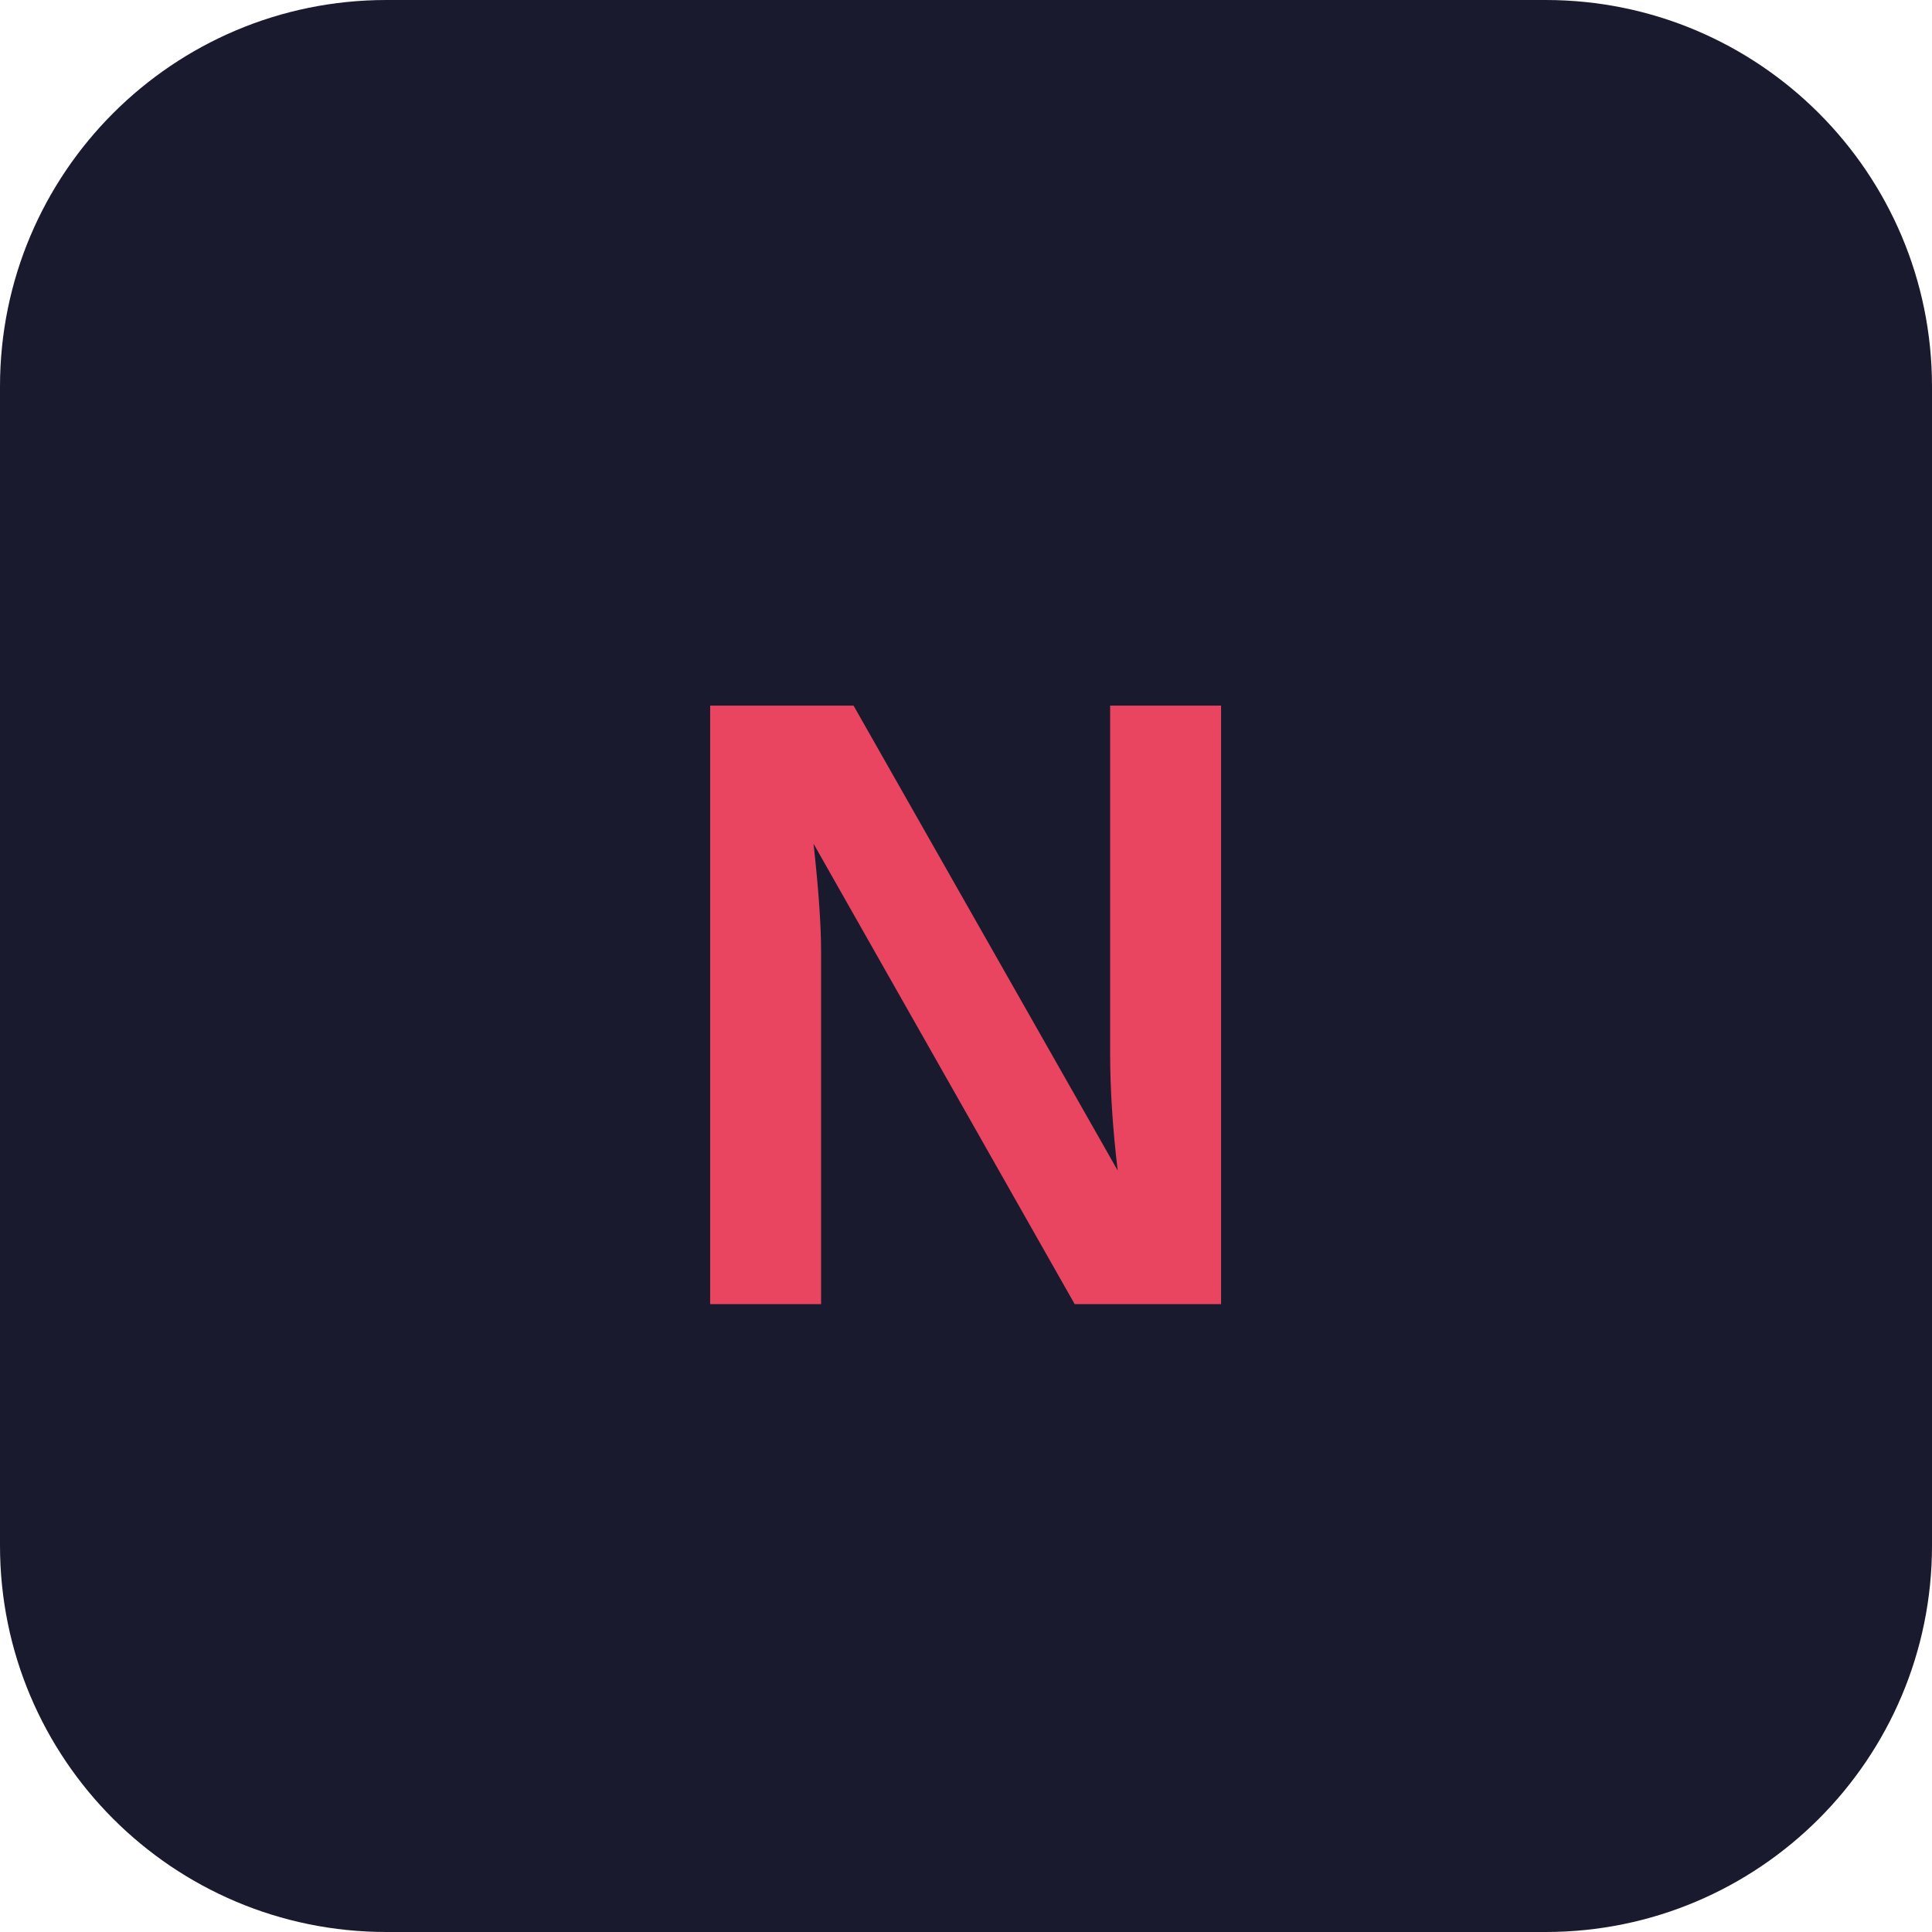
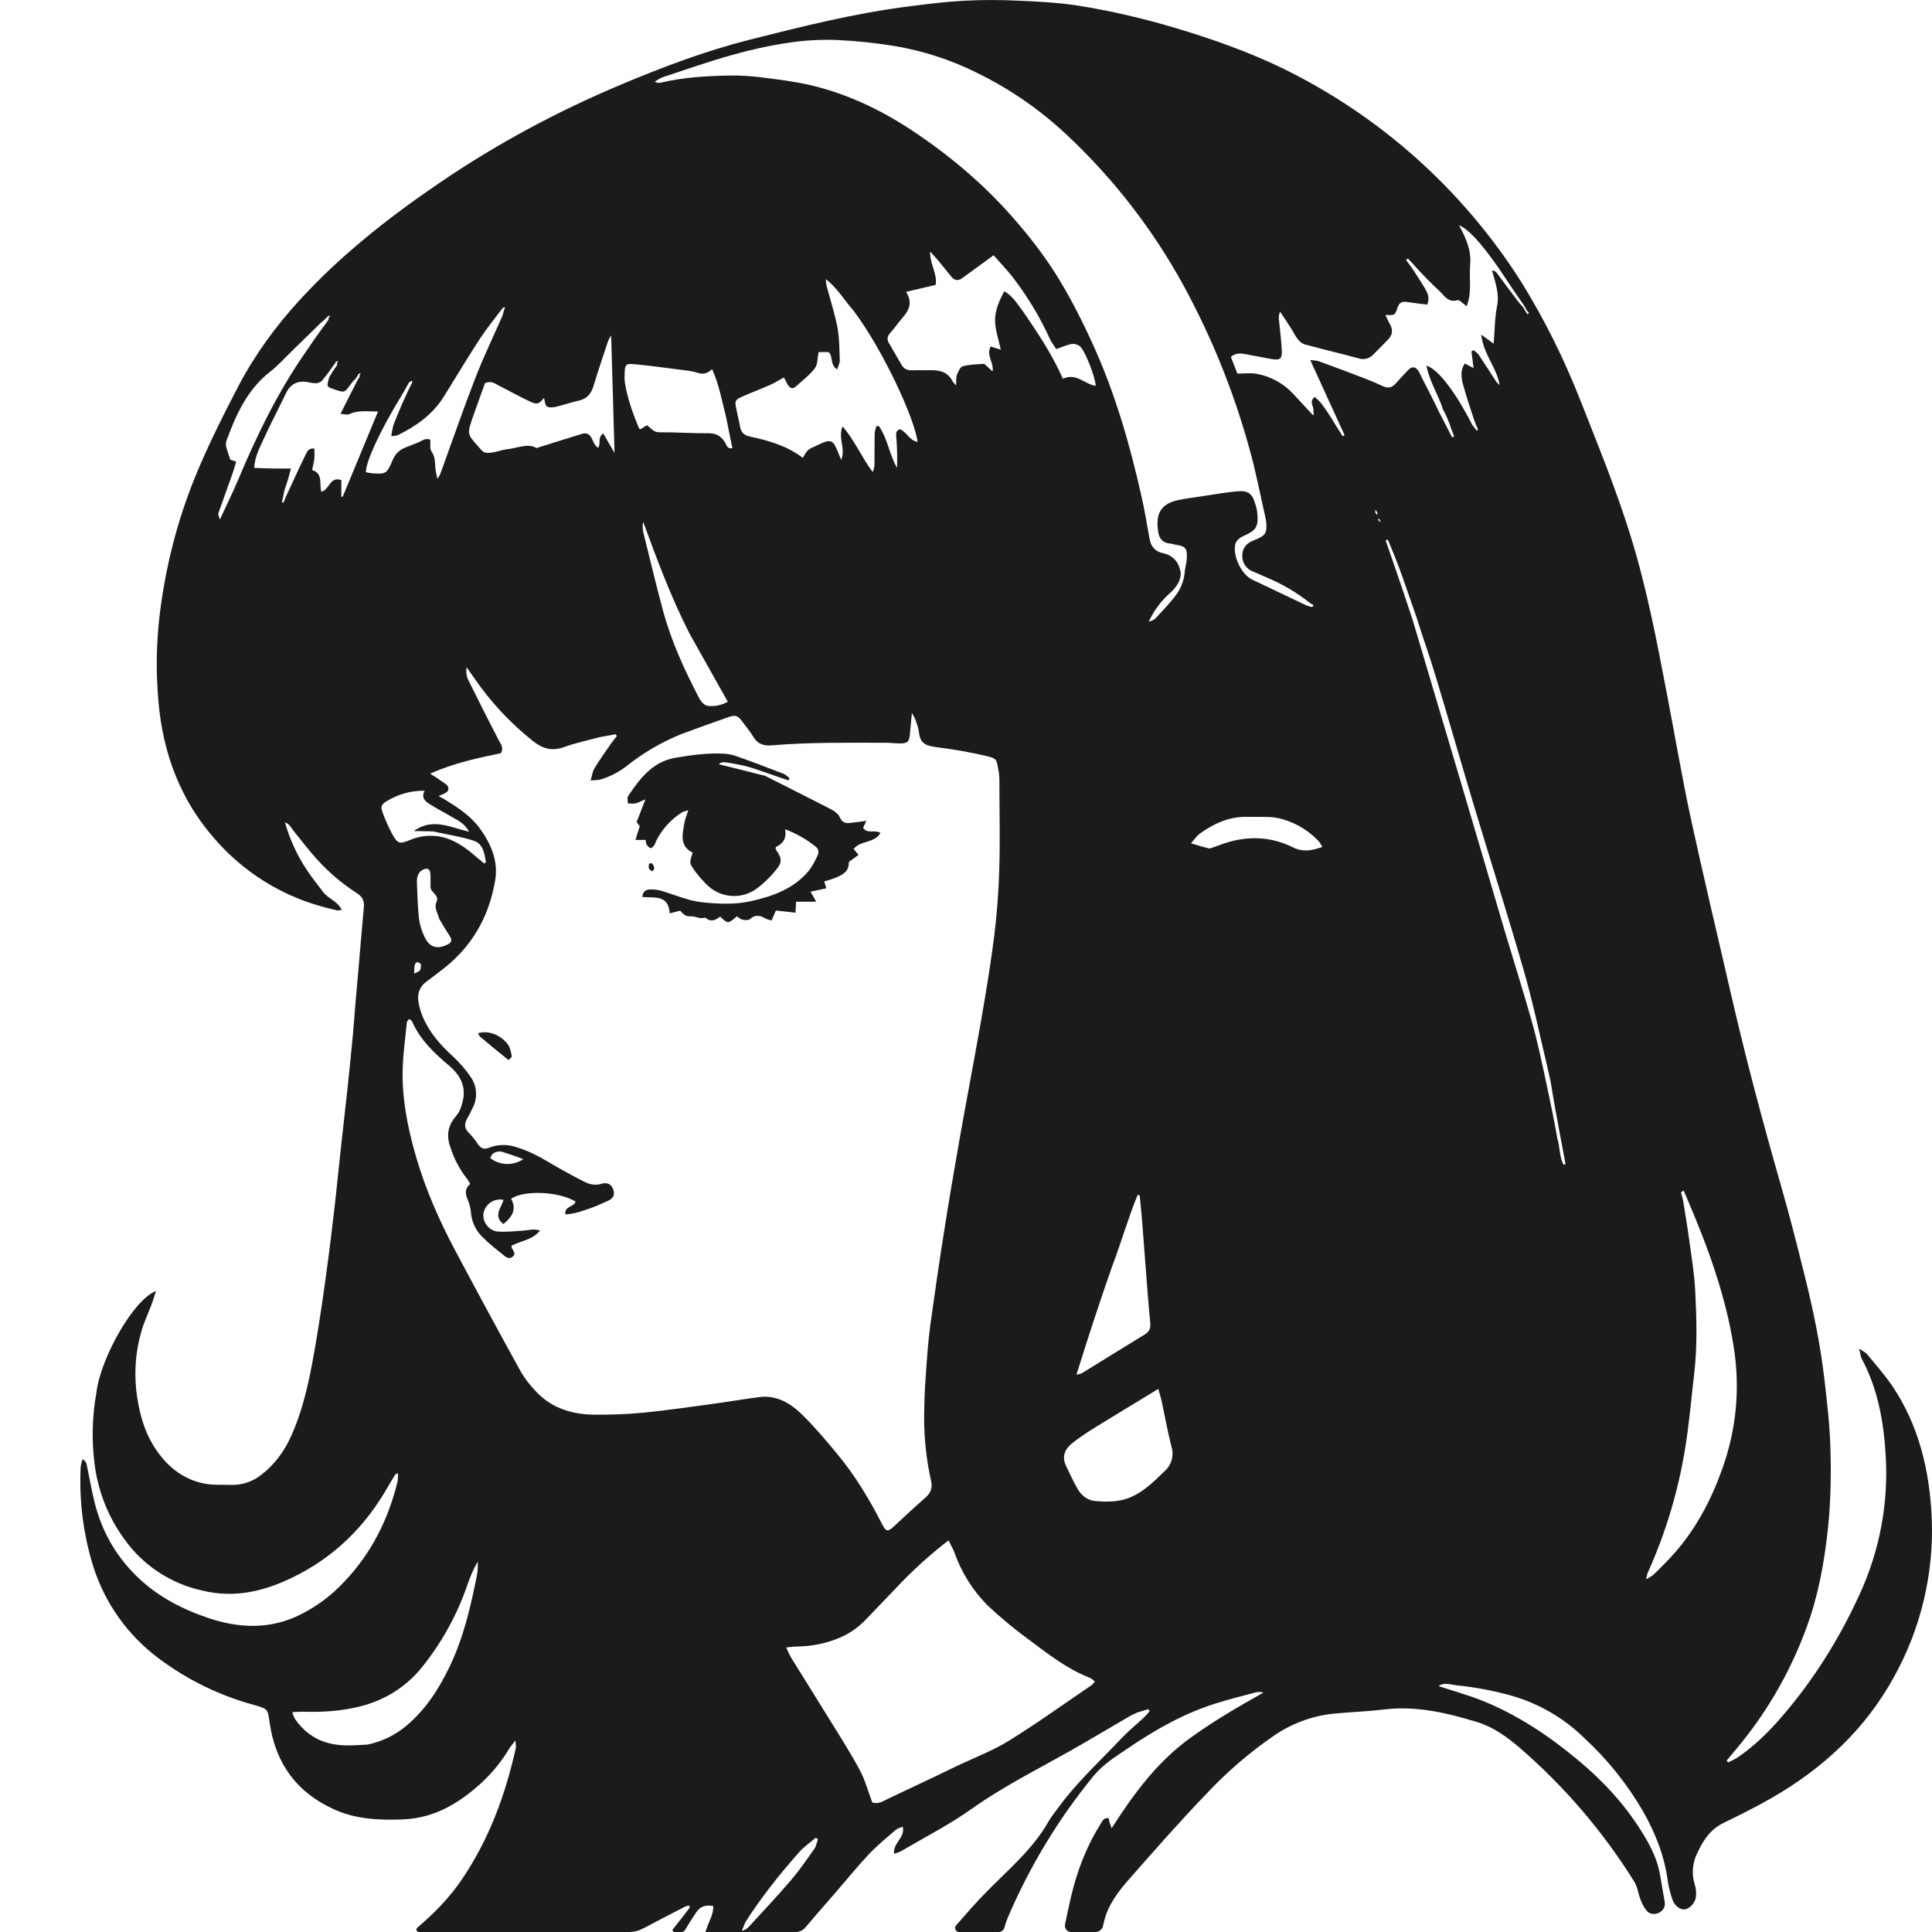
- <svg xmlns="http://www.w3.org/2000/svg" width="40" height="40" viewBox="0 0 40 40" fill="none">
-   <rect width="40" height="40" rx="8" fill="#1a1a2e" />
-   <text x="20" y="27" font-family="Arial,Helvetica,sans-serif" font-size="18" font-weight="bold" fill="#e94560" text-anchor="middle">N</text>
+ <svg xmlns="http://www.w3.org/2000/svg" fill="#1B1B1B" fill-rule="evenodd" height="40" viewBox="0 0 24 24" width="40">
+   <path d="M5.938 12.835c.127-.039.285.02.373.143.028.038.036.092.046.14.003.014-.02.033-.04.05-.124-.098-.24-.194-.354-.291-.011-.01-.016-.027-.025-.042zM8.396 9.412c.195-.032.39-.06.588-.05a.54.54 0 01.148.026c.202.071.402.147.601.224.028.01.05.036.075.055l-.013.027a9.203 9.203 0 01-.26-.089c-.115-.038-.213-.077-.315-.098-.25-.05-.25-.046-.292-.014l.574.144c.275.139.55.276.823.417.042.022.09.057.107.098.026.06.063.076.117.072.066-.006.132-.017.213-.027l-.04.086c.051.08.142.02.216.064-.074.13-.247.09-.334.199l.061.074-.12.087c0 .106-.038.168-.306.243l.026.085-.196.042.07.124h-.25l-.007.137c-.081-.01-.161-.018-.244-.027l-.053.123c-.027-.008-.052-.011-.073-.023-.067-.038-.128-.056-.195.006-.019.017-.063.014-.093.008-.026-.006-.05-.029-.07-.042-.11.095-.11.095-.208.003-.057.046-.12.074-.186.011-.063.027-.123-.02-.178-.014-.07.007-.097-.035-.133-.07l-.13.033c-.013-.236-.194-.19-.34-.203.005-.072.05-.092.095-.094a.474.474 0 01.159.022c.164.05.32.12.496.138.203.021.405.029.601-.015.265-.059.52-.149.707-.365.049-.056.083-.127.117-.195.019-.038.02-.084-.02-.116a1.397 1.397 0 00-.382-.217c.024.12-.031.182-.115.221 0 .014-.004.025 0 .03.08.115.084.16-.007.267a1.39 1.39 0 01-.218.211.477.477 0 01-.641-.05 1.36 1.36 0 01-.133-.152c-.078-.107-.076-.108-.033-.236-.165-.08-.128-.226-.104-.364.008-.05.028-.096.049-.163-.04.014-.067.017-.087.032a.897.897 0 00-.316.357c-.007.016-.01.034-.02.047-.012.015-.034.038-.045.035-.02-.006-.037-.027-.05-.045-.008-.012-.007-.032-.012-.057h-.126l.053-.172a14.82 14.82 0 00-.039-.049l.11-.284c-.06.026-.091.044-.124.051-.03.007-.064 0-.095 0 0-.031-.01-.07.004-.092.149-.22.305-.428.593-.476z" />
+   <path d="M8.06 10.788c-.003-.038-.004-.075.037-.062.016.006.034.048.028.067-.01.04-.038.032-.064-.005z" />
+   <path clip-rule="evenodd" d="M11.981.009c.226-.012.453-.011.679 0 .247.01.495.024.74.062.401.064.798.157 1.19.273.463.138.92.299 1.356.511a7.31 7.31 0 012.948 2.642c.292.469.536.963.739 1.479.219.556.446 1.11.623 1.683.204.654.329 1.326.458 1.997.097.504.182 1.01.29 1.511.156.722.329 1.44.494 2.16.186.812.4 1.615.63 2.415.102.355.193.713.282 1.072.11.436.202.876.254 1.323.031.278.066.557.073.837a7.56 7.56 0 01-.017.88c-.037.413-.1.818-.226 1.212a5.017 5.017 0 01-.915 1.649l-.13.156.018.023c.043-.023.088-.041.127-.068.2-.138.373-.307.531-.49.4-.46.721-.973.975-1.529a3.59 3.59 0 00.325-1.72c-.024-.424-.097-.834-.3-1.213-.013-.027-.015-.06-.03-.121.05.035.082.048.101.072.107.13.22.258.315.398.33.494.46 1.052.486 1.64a3.75 3.75 0 01-.47 1.97c-.36.655-.887 1.14-1.526 1.506-.193.111-.394.21-.595.308-.157.078-.248.211-.318.365a.522.522 0 00-.033.406.359.359 0 01.013.139c-.005.077-.077.155-.14.162-.054.006-.125-.043-.15-.116a1.206 1.206 0 01-.06-.233c-.04-.314-.155-.6-.308-.87a3.906 3.906 0 00-.73-.91 2.129 2.129 0 00-.897-.524 4.093 4.093 0 00-.692-.131c-.075-.008-.15-.04-.22.01.18.06.363.11.538.18.434.173.82.43 1.18.728.308.255.58.543.794.884.098.155.186.315.227.496.027.123.042.25.067.375.013.062-.002.109-.053.144-.047.033-.122.034-.163-.01a.455.455 0 01-.08-.14c-.03-.073-.038-.159-.078-.225a7.314 7.314 0 00-1.423-1.664c-.16-.137-.329-.26-.537-.323-.376-.114-.753-.203-1.15-.154-.213.025-.427.032-.64.053a1.6 1.6 0 00-.736.278 5.14 5.14 0 00-.834.72c-.329.342-.642.699-.955 1.055-.136.155-.264.319-.314.531a5.227 5.227 0 00-.012.051.096.096 0 01-.09.076h-.31c-.046 0-.082-.048-.072-.094.023-.108.045-.216.07-.324.075-.325.19-.635.368-.917.024-.039.04-.088.104-.08l.01.049.027.077c.28-.435.571-.834.996-1.135.283-.204.584-.378.89-.55a.196.196 0 00-.098-.002c-.162.043-.325.084-.485.134-.402.124-.764.33-1.11.566-.147.1-.298.193-.414.333a7.314 7.314 0 00-1.07 1.767.845.845 0 00-.04.12.075.075 0 01-.072.056h-.494c-.04 0-.062-.051-.036-.082.123-.14.246-.282.377-.415.275-.281.58-.532.777-.884.027-.048.063-.09.095-.135.238-.333.54-.607.818-.902.082-.086.175-.16.26-.24.029-.027.053-.057.079-.085l-.018-.025-.135.041c-.034.017-.07.031-.102.05-.248.144-.494.292-.743.433-.408.23-.825.439-1.209.711-.281.2-.591.358-.889.533-.02.012-.044.015-.08.028-.015-.135.143-.201.108-.336-.033.014-.064.02-.085.038-.111.096-.227.19-.328.296-.148.157-.284.325-.425.488-.125.143-.25.286-.373.431A.153.153 0 019.89 24H8.762a.316.316 0 00.016-.042c.028-.09.085-.172.083-.28-.091-.018-.162.001-.212.077a4.45 4.45 0 00-.136.215c-.01.016-.024.03-.042.03h-.093c-.019 0-.029-.022-.017-.037.071-.088.14-.178.209-.268.001-.002-.006-.012-.012-.024-.014.004-.03.006-.045.013-.176.09-.352.181-.527.274a.363.363 0 01-.168.042H5.202c-.026 0-.039-.036-.019-.053.21-.178.402-.374.558-.605.335-.496.538-1.047.667-1.629.004-.02-.003-.043-.006-.091-.037.048-.059.072-.076.1a1.943 1.943 0 01-.334.415c-.28.258-.59.448-.983.464-.297.012-.588 0-.865-.127-.46-.21-.722-.57-.794-1.072-.025-.17-.017-.171-.182-.219A3.513 3.513 0 011.97 20.6a2.286 2.286 0 01-.808-1.13 3.569 3.569 0 01-.16-1.245c.002-.034.016-.067.024-.1.032.023.046.043.05.066.033.153.059.308.096.46.086.355.257.664.516.92.258.256.571.419.91.532.358.118.717.138 1.07-.016a1.89 1.89 0 00.621-.452c.328-.348.533-.76.648-1.223.009-.034.005-.071.007-.11-.015.006-.026.006-.03.011-.031.05-.064.1-.093.152-.284.502-.679.887-1.196 1.135-.351.17-.718.255-1.11.159a1.607 1.607 0 01-.971-.64 2.006 2.006 0 01-.368-.924 2.903 2.903 0 01.02-.886c.05-.439.466-1.17.742-1.271-.02.063-.035.112-.053.16-.043.116-.097.227-.13.345a1.901 1.901 0 00-.05.82c.033.212.09.416.204.6.147.236.346.407.62.465.11.023.225.014.338.018a.576.576 0 00.386-.131c.164-.128.282-.292.366-.481.168-.375.24-.777.309-1.179.05-.296.093-.594.133-.893.039-.281.071-.563.104-.845.026-.232.048-.464.074-.696.024-.228.052-.455.076-.683.024-.227.047-.455.069-.683.013-.14.022-.28.034-.42l.037-.417c.022-.25.041-.5.065-.748.008-.082-.02-.132-.09-.177a2.46 2.46 0 01-.492-.418c-.1-.109-.188-.228-.282-.342-.035-.042-.056-.097-.116-.118a2.084 2.084 0 00.275.597c.06.092.131.176.196.265.063.086.182.115.234.226-.028.003-.046.01-.06.006a4.74 4.74 0 01-.22-.057 2.71 2.71 0 01-1.287-.819c-.435-.487-.656-1.076-.71-1.723a5.206 5.206 0 01.014-1.06c.072-.602.22-1.186.45-1.745.155-.376.338-.741.526-1.102.205-.393.466-.75.765-1.076.512-.559 1.104-1.024 1.726-1.448.717-.49 1.478-.898 2.277-1.233C8.244.828 8.767.632 9.31.494c.655-.166 1.31-.33 1.982-.415.229-.03.458-.058.688-.07zm-1.847 22.82c-.07.06-.147.111-.207.18-.238.27-.464.549-.668.869l-.044.108a.177.177 0 00.093-.057c.174-.19.351-.378.519-.574.104-.122.195-.255.288-.386.024-.034.03-.08.046-.12l-.027-.02zm1.65-3.695a5.51 5.51 0 00-.653.593l-.37.386a.963.963 0 01-.377.25 1.372 1.372 0 01-.467.09c-.044 0-.087.006-.151.012.028.058.043.097.064.131.15.242.301.482.45.724.136.22.276.438.399.666.068.125.105.267.156.404.077.027.14-.018.202-.048.29-.135.579-.274.867-.412.213-.101.437-.186.636-.31.347-.215.68-.455 1.018-.685.015-.01.026-.028.042-.046-.023-.019-.038-.037-.056-.044-.287-.111-.527-.3-.77-.482a5.319 5.319 0 01-.506-.42 1.757 1.757 0 01-.41-.653c-.019-.049-.045-.095-.075-.156zm-5.847.264c-.06.096-.097.194-.132.293a3.38 3.38 0 01-.555 1.01c-.2.25-.455.412-.762.493-.23.06-.464.076-.7.07-.048-.002-.097.002-.158.005.016.04.021.066.035.085.1.145.23.246.4.295.157.046.316.034.498.023.181-.037.343-.115.485-.234.238-.199.402-.454.536-.732.175-.363.264-.751.342-1.144.01-.053.008-.11.011-.164zm14.945-4.586c.008.029.016.057.027.107.024.155.051.31.072.464.03.219.067.437.078.657.017.344.027.689-.014 1.033-.037.315-.063.633-.116.946a6.153 6.153 0 01-.46 1.518c-.008.018-.01.039-.02.082.047-.03.077-.042.098-.064.085-.083.17-.167.248-.255.271-.305.458-.66.596-1.043.18-.498.228-1.011.145-1.531-.103-.65-.33-1.263-.597-1.881a9.055 9.055 0 00-.024-.055l-.033.022zM5.797 8.29a.26.26 0 00.018.153c.124.251.25.501.379.75.025.049.066.09.03.163-.284.06-.578.119-.88.255.059.038.097.06.132.087.042.032.112.058.09.12-.01.033-.075.048-.117.072.017.01.043.021.067.036.166.102.33.207.447.368.138.192.229.404.188.644-.079.469-.306.85-.69 1.132-.054.04-.106.083-.161.122a.243.243 0 00-.103.245.77.77 0 00.055.195c.083.196.22.35.375.492.083.076.159.164.222.257a.37.37 0 01.025.377c-.023.05-.05.099-.076.148-.03.06-.028.111.022.162.041.042.08.089.112.138.038.058.078.079.147.05a.486.486 0 01.333-.006c.16.046.302.126.444.21.13.077.264.149.4.219.067.035.14.05.219.026.071-.022.124.01.145.076.02.064-.003.108-.074.139-.07.03-.137.063-.209.088-.1.035-.201.073-.314.077-.013-.107.11-.088.127-.159-.206-.126-.643-.145-.801-.034.063.112.035.21-.096.313-.13-.1-.025-.202.002-.3a.209.209 0 00-.249.17c-.015.101.067.216.178.224.108.007.218-.005.326-.012.06-.005.12-.027.199 0-.103.123-.248.127-.357.19.002.05.07.086.019.131-.053.048-.095-.001-.132-.03-.08-.063-.16-.126-.231-.197a.474.474 0 01-.157-.311.52.52 0 00-.043-.172c-.032-.074-.032-.137.033-.19-.018-.03-.028-.053-.045-.072a1.222 1.222 0 01-.196-.369c-.053-.137-.046-.264.048-.381.024-.03.05-.06.064-.095a.664.664 0 00.047-.168c.017-.165-.064-.287-.182-.387-.186-.156-.36-.322-.46-.551-.005-.011-.024-.017-.037-.026-.011.017-.024.027-.025.038-.019.185-.045.37-.052.557-.014.377.058.743.162 1.104.118.41.289.798.488 1.173.267.502.537 1.002.812 1.5.055.098.13.189.208.27.198.202.452.272.724.273.202 0 .404-.006.605-.026.295-.03.59-.073.884-.113.183-.025.365-.057.548-.08.21-.026.38.073.522.21.16.156.305.327.447.5.22.265.397.56.554.867.05.098.07.1.147.03.13-.121.26-.242.394-.36.067-.059.088-.12.067-.213a3.535 3.535 0 01-.085-.796c.002-.157.006-.314.018-.471.015-.224.03-.45.06-.672a59.114 59.114 0 01.362-2.298c.087-.493.182-.984.268-1.477.06-.347.118-.694.162-1.043.034-.273.055-.55.063-.825.011-.332.003-.665.002-.998 0-.077.004-.155-.01-.23-.028-.142-.01-.155-.162-.19a5.826 5.826 0 00-.607-.107c-.146-.018-.207-.053-.221-.19-.006-.049-.025-.098-.041-.146-.009-.025-.024-.048-.046-.09l-.025.264c-.009.096-.029.116-.127.115-.055 0-.11-.008-.164-.008-.476 0-.952-.008-1.426.032-.095.008-.173-.015-.226-.103-.04-.066-.088-.126-.134-.186-.063-.084-.086-.093-.182-.06-.195.068-.388.138-.582.21a2.71 2.71 0 00-.675.394.986.986 0 01-.323.168c-.033.01-.07.008-.127.013.02-.066.024-.114.047-.15.064-.105.135-.205.205-.306.023-.033.049-.063.073-.095l-.015-.023-.201.037c-.146.04-.296.07-.437.122-.148.053-.266.023-.386-.072a3.623 3.623 0 01-.733-.786l-.093-.132zm8.592 8.963l-.147.09c-.22.134-.44.266-.659.402-.093.058-.184.12-.27.188-.085.07-.124.161-.072.272.047.1.093.2.147.294.047.08.124.138.213.147.11.01.228.012.336-.012.217-.05.372-.205.528-.357a.291.291 0 00.087-.308c-.046-.18-.079-.365-.118-.547-.011-.052-.027-.103-.045-.169zm-.257-2.409c-.12.291-.205.597-.325.91-.151.433-.294.87-.435 1.323.036-.01.054-.01.067-.018.261-.16.522-.324.785-.484.054-.033.071-.078.065-.138-.012-.13-.024-.262-.034-.393l-.068-.886c-.008-.103-.02-.206-.029-.31-.009 0-.017-.002-.026-.004zm3.081-8.13l.099.285c.08.231.159.463.24.714l.58 1.952c.187.63.372 1.262.558 1.893.114.382.235.762.343 1.146.072.257.126.519.186.799.044.206.087.413.127.64.034.106.023.226.077.325l.025-.006-.068-.362c-.038-.206-.077-.412-.113-.638-.015-.07-.029-.141-.046-.211-.095-.396-.177-.796-.29-1.187-.196-.685-.413-1.364-.618-2.046-.165-.549-.322-1.1-.488-1.648-.069-.227-.15-.45-.226-.695l-.117-.336c-.037-.107-.075-.216-.115-.322-.04-.106-.084-.21-.127-.314a7.558 7.558 0 01-.027.01zM6.225 14.304c-.063-.001-.115.014-.134.083a.35.35 0 00.41.012 4.533 4.533 0 00-.276-.095zM5.23 11.98c-.026-.027-.057-.048-.075.002-.012.032-.007.07-.01.113.082-.037.082-.037.085-.115zm.062-1.189a.135.135 0 00-.088.056.197.197 0 00-.025.11c.005.152.01.306.026.457a.751.751 0 00.066.218c.061.136.157.167.288.101.055-.027.06-.054.025-.11a4.52 4.52 0 01-.129-.211c-.015-.068-.066-.131-.033-.207.04-.09-.076-.116-.074-.19V10.874c-.003-.038-.006-.087-.056-.083zm-.017-.968a.867.867 0 00-.467.127c-.076.045-.084.07-.05.158.034.087.07.173.115.254.064.117.09.125.21.077a.657.657 0 01.336-.053c.202.022.357.136.504.264l.092.077c.007-.006.014-.013.022-.018-.019-.105-.035-.226-.149-.264-.157-.053-.324-.075-.508-.117l-.24-.005c.24-.169.452-.044.687.009-.063-.115-.153-.147-.23-.193-.082-.05-.17-.092-.25-.144-.06-.037-.12-.08-.072-.172zm10.233.325c-.23-.01-.427.08-.608.211-.034.026-.06.065-.105.117.087.026.15.046.232.065.044-.015.088-.03.13-.046.306-.114.61-.115.904.031.126.063.237.04.366-.005-.02-.031-.03-.054-.045-.071a.986.986 0 00-.448-.273c-.14-.044-.284-.024-.426-.03zM7.99 6.483a.308.308 0 00.002.133c.08.321.156.643.242.962.104.387.27.75.456 1.103.02.037.061.08.098.087a.404.404 0 00.253-.051l-.472-.84c-.23-.448-.405-.92-.579-1.394zM10.397.497c-.2-.008-.405.004-.603.034-.236.035-.47.087-.7.152-.287.08-.569.18-.852.273-.04.013-.074.038-.11.058.028.014.05.018.07.014.287-.068.58-.085.873-.09.134-.002.269.009.402.025.19.024.382.048.57.09.456.104.874.3 1.265.556.464.306.888.66 1.257 1.078.205.232.395.475.56.739.17.274.315.561.449.856.273.601.456 1.232.6 1.876.04.173.07.348.1.524.017.104.065.167.17.19.122.028.2.105.22.251-.003.102-.06.174-.129.24a1.065 1.065 0 00-.268.358.164.164 0 00.083-.039c.08-.086.162-.172.235-.265a.56.56 0 00.13-.333c.009-.05.022-.1.024-.15.007-.124-.017-.15-.143-.168-.025-.004-.049-.014-.073-.015-.082-.007-.125-.063-.137-.131-.033-.198-.004-.355.247-.408.086-.018.174-.03.26-.042.158-.023.315-.053.473-.067.14-.012.19.033.226.167.008.029.018.057.021.087.019.179-.008.225-.141.288-.027.013-.055.024-.078.042a.148.148 0 00-.051.067c-.039.144.073.382.206.445l.673.32c.023.011.05.015.075.023l.018-.026c-.015-.008-.032-.013-.044-.024a2.27 2.27 0 00-.544-.32 4.898 4.898 0 00-.173-.075.203.203 0 01-.126-.191c-.003-.085.045-.154.128-.187l.059-.025c.099-.044.118-.076.112-.187a.384.384 0 00-.008-.063c-.067-.294-.123-.59-.205-.88a9.478 9.478 0 00-.826-2.036 7.465 7.465 0 00-1.39-1.805 4.536 4.536 0 00-1.177-.824 3.656 3.656 0 00-1.016-.328 6.155 6.155 0 00-.712-.074zm6.719 5.955c.01.014.018.028.038.034l-.022-.044-.016.01zM4.103 3.917a.062.062 0 01-.03.012.455.455 0 01-.04.039c-.01.01-.02.02-.045.04l-.363.354c-.088.085-.17.178-.266.253-.284.22-.425.53-.544.855a.132.132 0 00-.007.071c.013.055.033.108.052.168l.074.026c-.017.056-.03.105-.047.152-.058.164-.118.327-.175.491-.005.015.008.036.019.077.08-.175.158-.33.225-.489.228-.544.484-1.074.819-1.561.09-.133.182-.266.283-.401.004-.006.007-.013.022-.03.001-.016.003-.032.015-.04l.008-.017zm12.976 2.408a.023.023 0 01.009.019.073.073 0 00-.006.01.188.188 0 00.007.02l.018.022c.002-.007.007-.016.005-.021-.003-.01-.012-.018-.02-.038a1.331 1.331 0 01-.013-.012zM4.199 4.48c-.003.004-.008.008-.027.014-.005.013-.011.025-.031.047a2.085 2.085 0 01-.124.167c-.048.07-.116.055-.181.041-.134-.028-.228.016-.287.143-.089.187-.187.37-.273.56-.049.108-.11.216-.118.36.081.003.154.007.228.008h.228a2.563 2.563 0 01-.079.264c-.01.052-.022.103-.033.155l.02.004c.018-.046.037-.092.067-.153.066-.142.13-.285.2-.426.02-.04.034-.1.116-.092 0 .043.004.084 0 .124-.005.045-.017.09-.028.143.141.043.086.174.115.269.102-.022.104-.195.248-.144v.205l.017.002.439-1.059c-.13 0-.246-.02-.358.033-.024.011-.058-.001-.108-.004.075-.15.139-.278.211-.417a.128.128 0 01.025-.036c0-.015-.001-.03.008-.038l.006-.02c-.005.006-.01.011-.028.017-.004.012-.009.024-.026.045a.085.085 0 01-.032.033c-.123.157-.09.164-.258.106-.079-.027-.078-.028-.047-.144.028-.046.056-.093.098-.15 0-.016-.001-.032.007-.042L4.2 4.48zm2.073-.67c-.003.006-.007.011-.027.016-.094.125-.194.246-.28.377-.155.238-.301.481-.451.723-.14.224-.345.368-.575.481-.017.008-.04.006-.079.011.012-.059.016-.109.033-.153a6.076 6.076 0 01.229-.518l-.007-.02a.138.138 0 01-.035.025c-.028.05-.055.1-.093.164-.26.424-.443.817-.442.95.024.004.048.011.073.013.177.013.188.007.26-.165.03-.07.077-.12.147-.15l.175-.07c.044-.018.085-.057.146-.032.003.05-.01.11.014.145.042.062.044.125.047.193.002.049.017.098.026.147.029-.034.039-.065.05-.097.142-.39.277-.782.428-1.17.1-.256.22-.504.33-.756.013-.03.013-.067.03-.092V3.81zm3.987-.34c0 .045.01.084.021.123.042.16.094.318.124.48.024.133.023.27.028.406 0 .033-.019.067-.032.11-.094-.058-.047-.158-.106-.215h-.125c-.015.072-.01.152-.046.2-.066.085-.155.154-.236.227-.043.038-.078.018-.103-.025l-.046-.087c-.065.035-.117.069-.172.093-.116.051-.235.095-.35.147-.085.038-.09.053-.07.147.014.075.034.148.047.223.013.072.05.109.123.124.233.05.462.115.657.265.058-.102.058-.102.168-.151.03-.014.06-.03.092-.042.08-.03.115-.017.15.06.023.048.041.098.066.158.06-.14-.042-.267.017-.416.157.18.24.39.375.567a.235.235 0 00.022-.098c.002-.124 0-.247.002-.371 0-.034.013-.067.02-.1l.032-.003c.11.155.13.354.226.52a3.036 3.036 0 00-.01-.392c-.004-.045 0-.074.05-.088.08.036.116.14.215.158-.03-.275-.423-1.137-.798-1.635-.114-.127-.2-.28-.34-.386zm-2.667.696c-.019.034-.03.05-.037.067-.061.185-.125.37-.18.556-.031.105-.087.169-.195.19-.09.019-.178.052-.268.073-.038.009-.089.015-.118-.003-.024-.016-.025-.069-.036-.106-.064.076-.082.087-.17.047-.133-.062-.262-.135-.393-.201-.048-.025-.093-.063-.17-.03-.043.12-.091.25-.137.382-.099.28-.087.242.095.453.046.048.102.03.154.023.054-.009.106-.03.16-.036.13-.013.26-.08.367-.015.204-.064.387-.122.571-.178.05-.015.089.005.114.054.022.042.034.093.082.121.038-.056-.013-.128.063-.178l.14.241-.042-1.46zm.278.358c-.096-.01-.107.01-.11.108-.002.038-.003.078.002.115.03.2.099.386.174.57.002.006.012.01.022.015l.078-.05c.052.036.081.088.153.088.205-.002.41.014.616.012.099-.001.158.042.205.12.018.03.024.077.088.066l-.08-.394c-.05-.195-.085-.395-.172-.589-.057.057-.114.068-.18.046a.72.72 0 00-.135-.028c-.22-.028-.44-.059-.66-.08zm10.254-1.727c.089.163.155.316.139.491-.016.168.026.342-.044.516-.047-.033-.088-.082-.112-.075-.117.035-.164-.057-.227-.115a4.772 4.772 0 01-.286-.29l-.104-.113a4.856 4.856 0 01-.023.019c.035.046.07.093.11.156.04.064.084.127.122.193.034.058.065.118.031.205-.082-.01-.164-.019-.246-.032-.06-.01-.101 0-.124.07-.031.098-.037.096-.15.09.02.042.036.08.057.116.041.074.03.138-.03.196-.06.06-.118.122-.178.181a.175.175 0 01-.185.046c-.222-.061-.447-.113-.67-.174-.032-.009-.063-.04-.086-.068-.03-.04-.052-.087-.08-.13-.044-.07-.09-.138-.136-.207a.18.18 0 00-.014.105c.012.127.03.253.035.38.005.1-.024.12-.121.104-.104-.017-.206-.04-.31-.058-.064-.012-.131-.028-.202.03l.081.208c.09 0 .166-.01.237.002a.819.819 0 01.458.251c.078.083.154.168.241.26l.018-.005c-.004-.006-.008-.013-.01-.04.014-.056-.062-.118.018-.178.031.03.064.057.088.09.058.078.111.159.169.257l.089.141.024-.013a2093.819 2093.819 0 01-.427-.934c.055.007.083.007.108.016.193.07.385.142.577.216.074.028.147.06.219.094.062.028.112.018.157-.033.05-.056.102-.112.154-.167.05-.051.095-.046.132.014.016.025.026.053.04.08.071.138.143.277.217.433l.159.308.025-.011c-.044-.106-.07-.218-.138-.334-.057-.182-.168-.346-.206-.545.136.034.362.326.567.732l.057.074.018-.011a1.563 1.563 0 01-.052-.127c-.046-.145-.097-.29-.136-.436-.022-.083-.036-.173.022-.26l.109.058-.026-.207.027-.016c.022.02.05.036.065.06.073.108.143.22.215.33.01.016.029.029.043.043-.036-.217-.2-.38-.229-.626l.155.112c.014-.166.012-.319.042-.465.032-.158-.023-.297-.063-.445.024.004.036.006.055.025.092.124.183.249.277.371.02.027.05.047.069.087l.04.063.019-.015a.293.293 0 01-.053-.082 27.922 27.922 0 01-.332-.49c-.221-.311-.363-.467-.485-.521zm-6.57.327c-.003.161.092.275.069.415l-.368.087c.09.139.032.237-.052.331-.05.057-.092.122-.143.178-.037.04-.046.078-.018.126l.16.275c.029.048.072.066.128.064.076-.003.152 0 .228-.001.116-.003.216.022.275.137.006.014.02.024.044.052.004-.059-.003-.098.01-.13.016-.04.04-.099.072-.108.084-.023.173-.024.26-.03.013-.001.027.018.04.029l.071.065c.019-.11-.082-.198-.024-.31l.126.04c-.026-.123-.07-.245-.071-.366 0-.123.051-.243.115-.36.107.062.16.156.234.253.183.265.36.533.494.834.165-.078.27.068.407.088-.003-.106-.133-.441-.197-.492a.142.142 0 00-.102-.028c-.06.011-.119.039-.191.063-.025-.039-.056-.078-.077-.122a3.936 3.936 0 00-.473-.783c-.076-.094-.16-.182-.228-.26l-.391.285c-.049.035-.094.03-.132-.017l-.169-.207c-.025-.03-.053-.059-.097-.108z" />
</svg>
